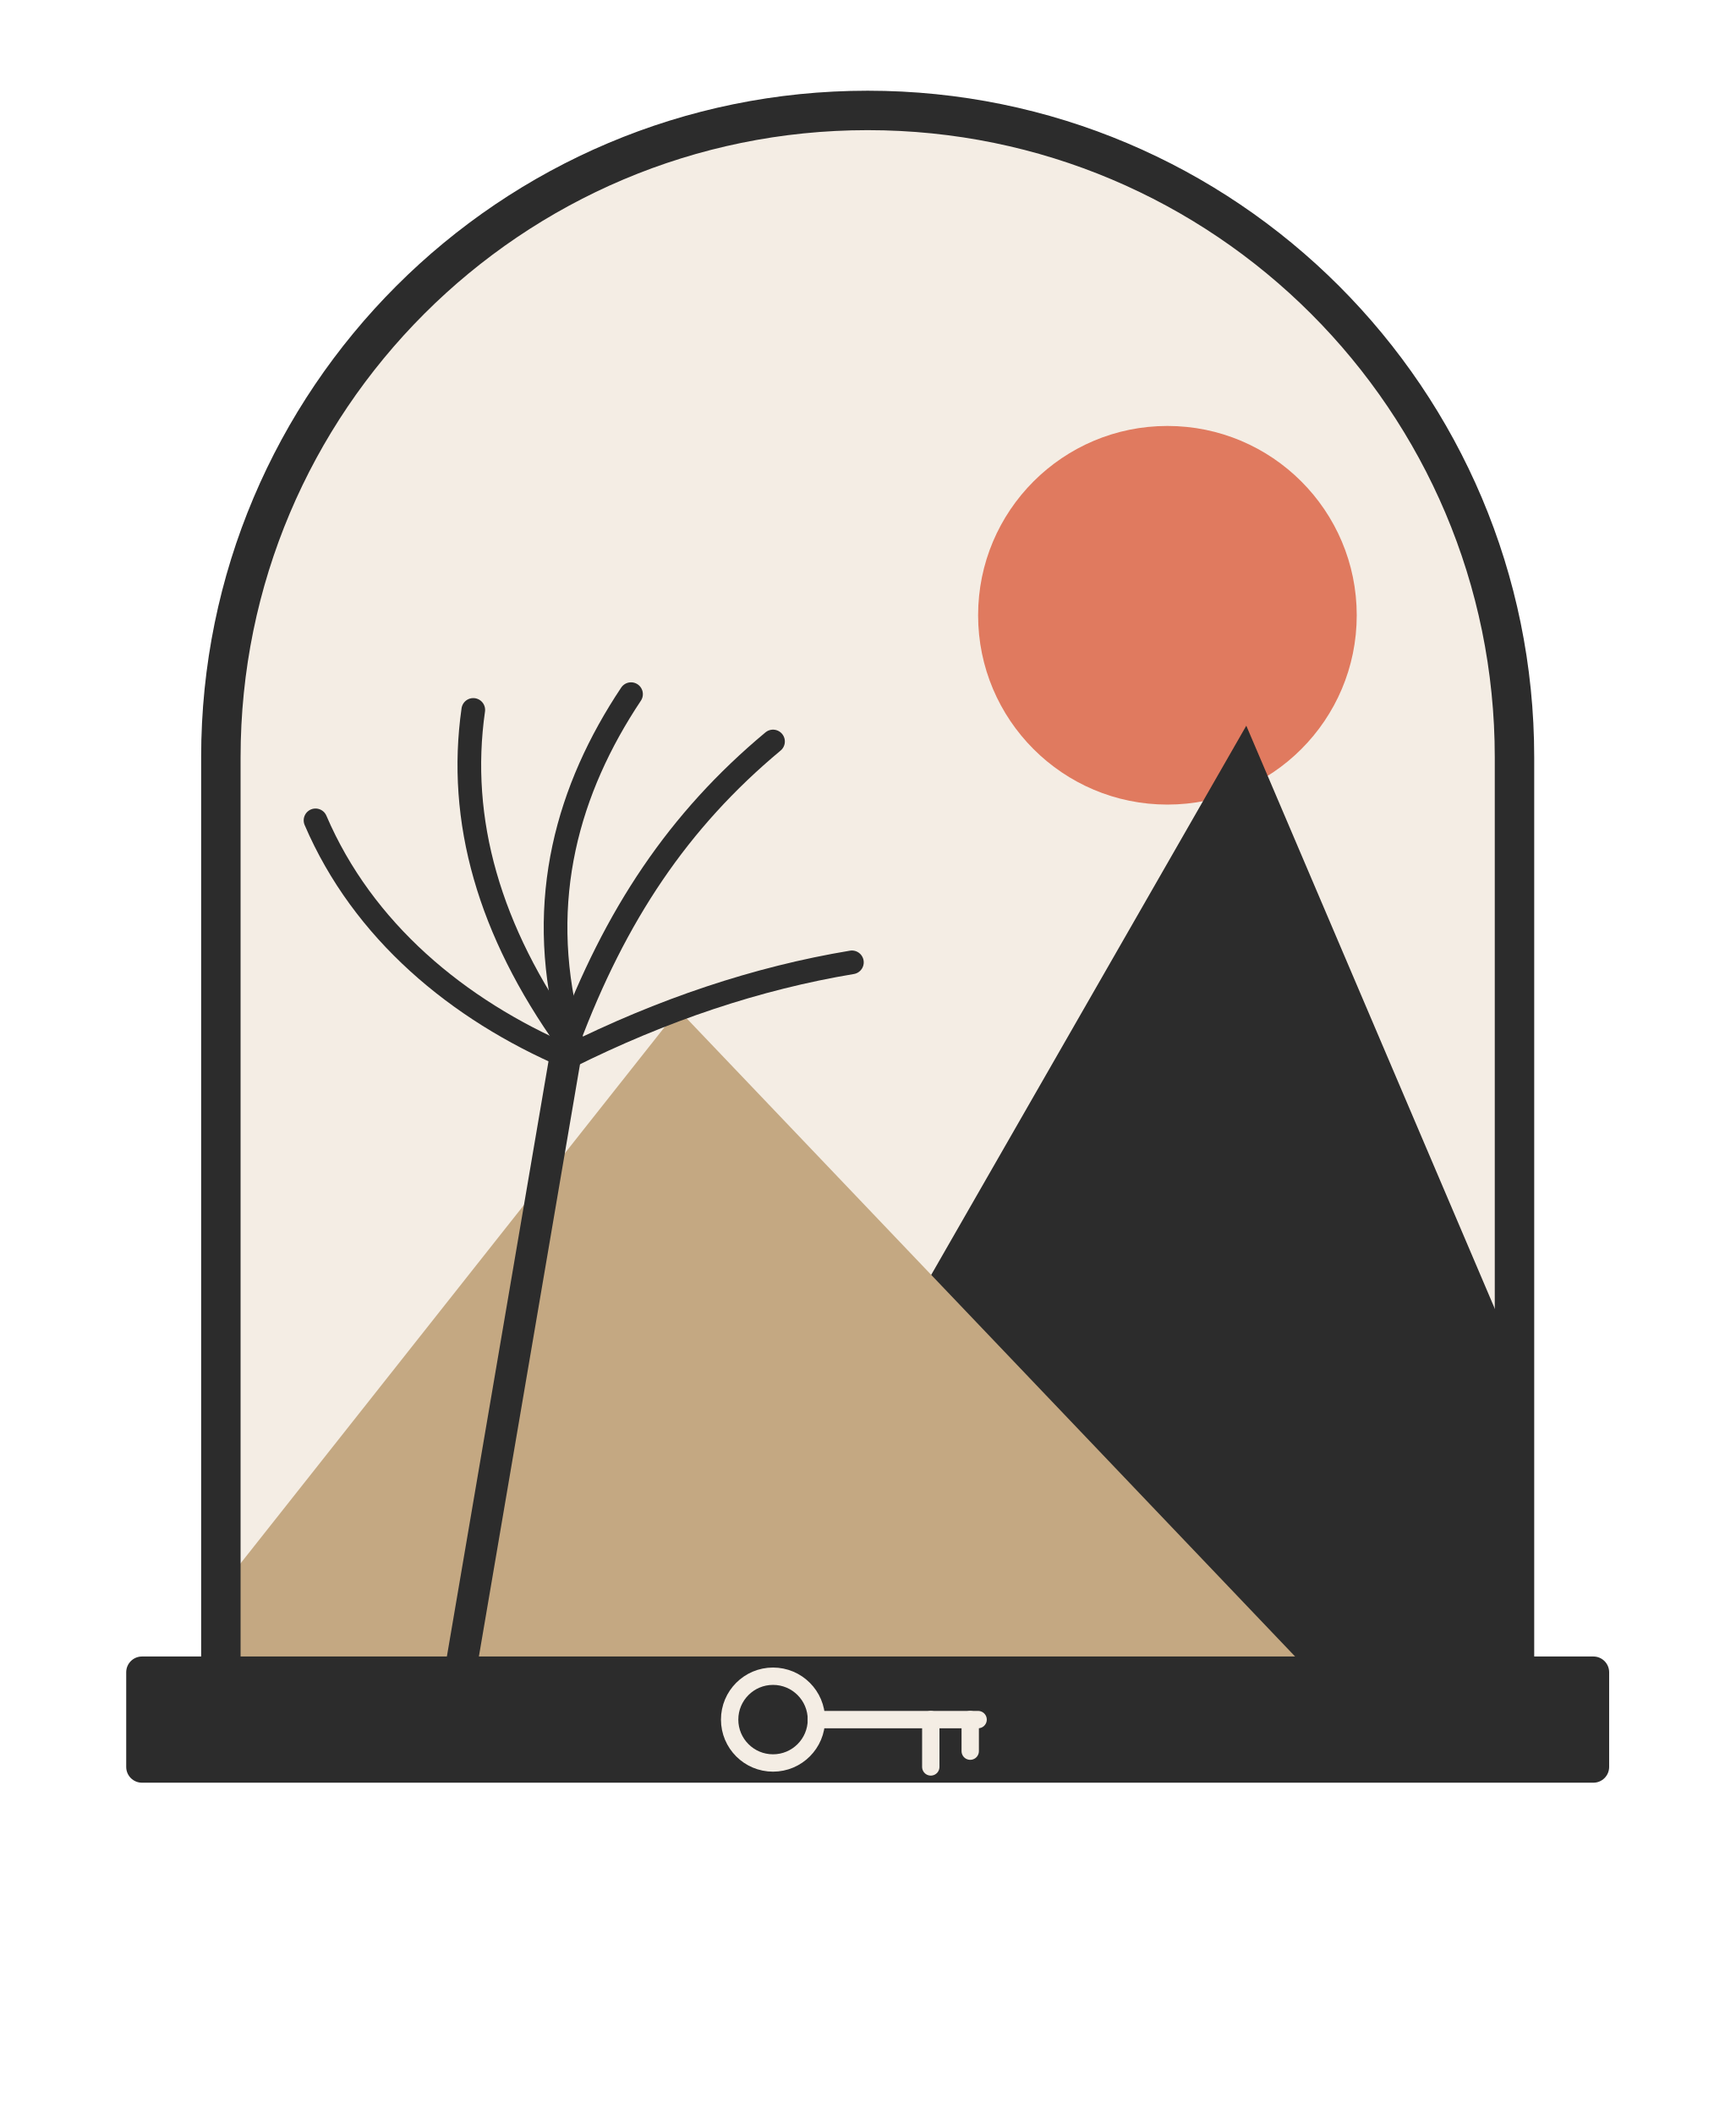
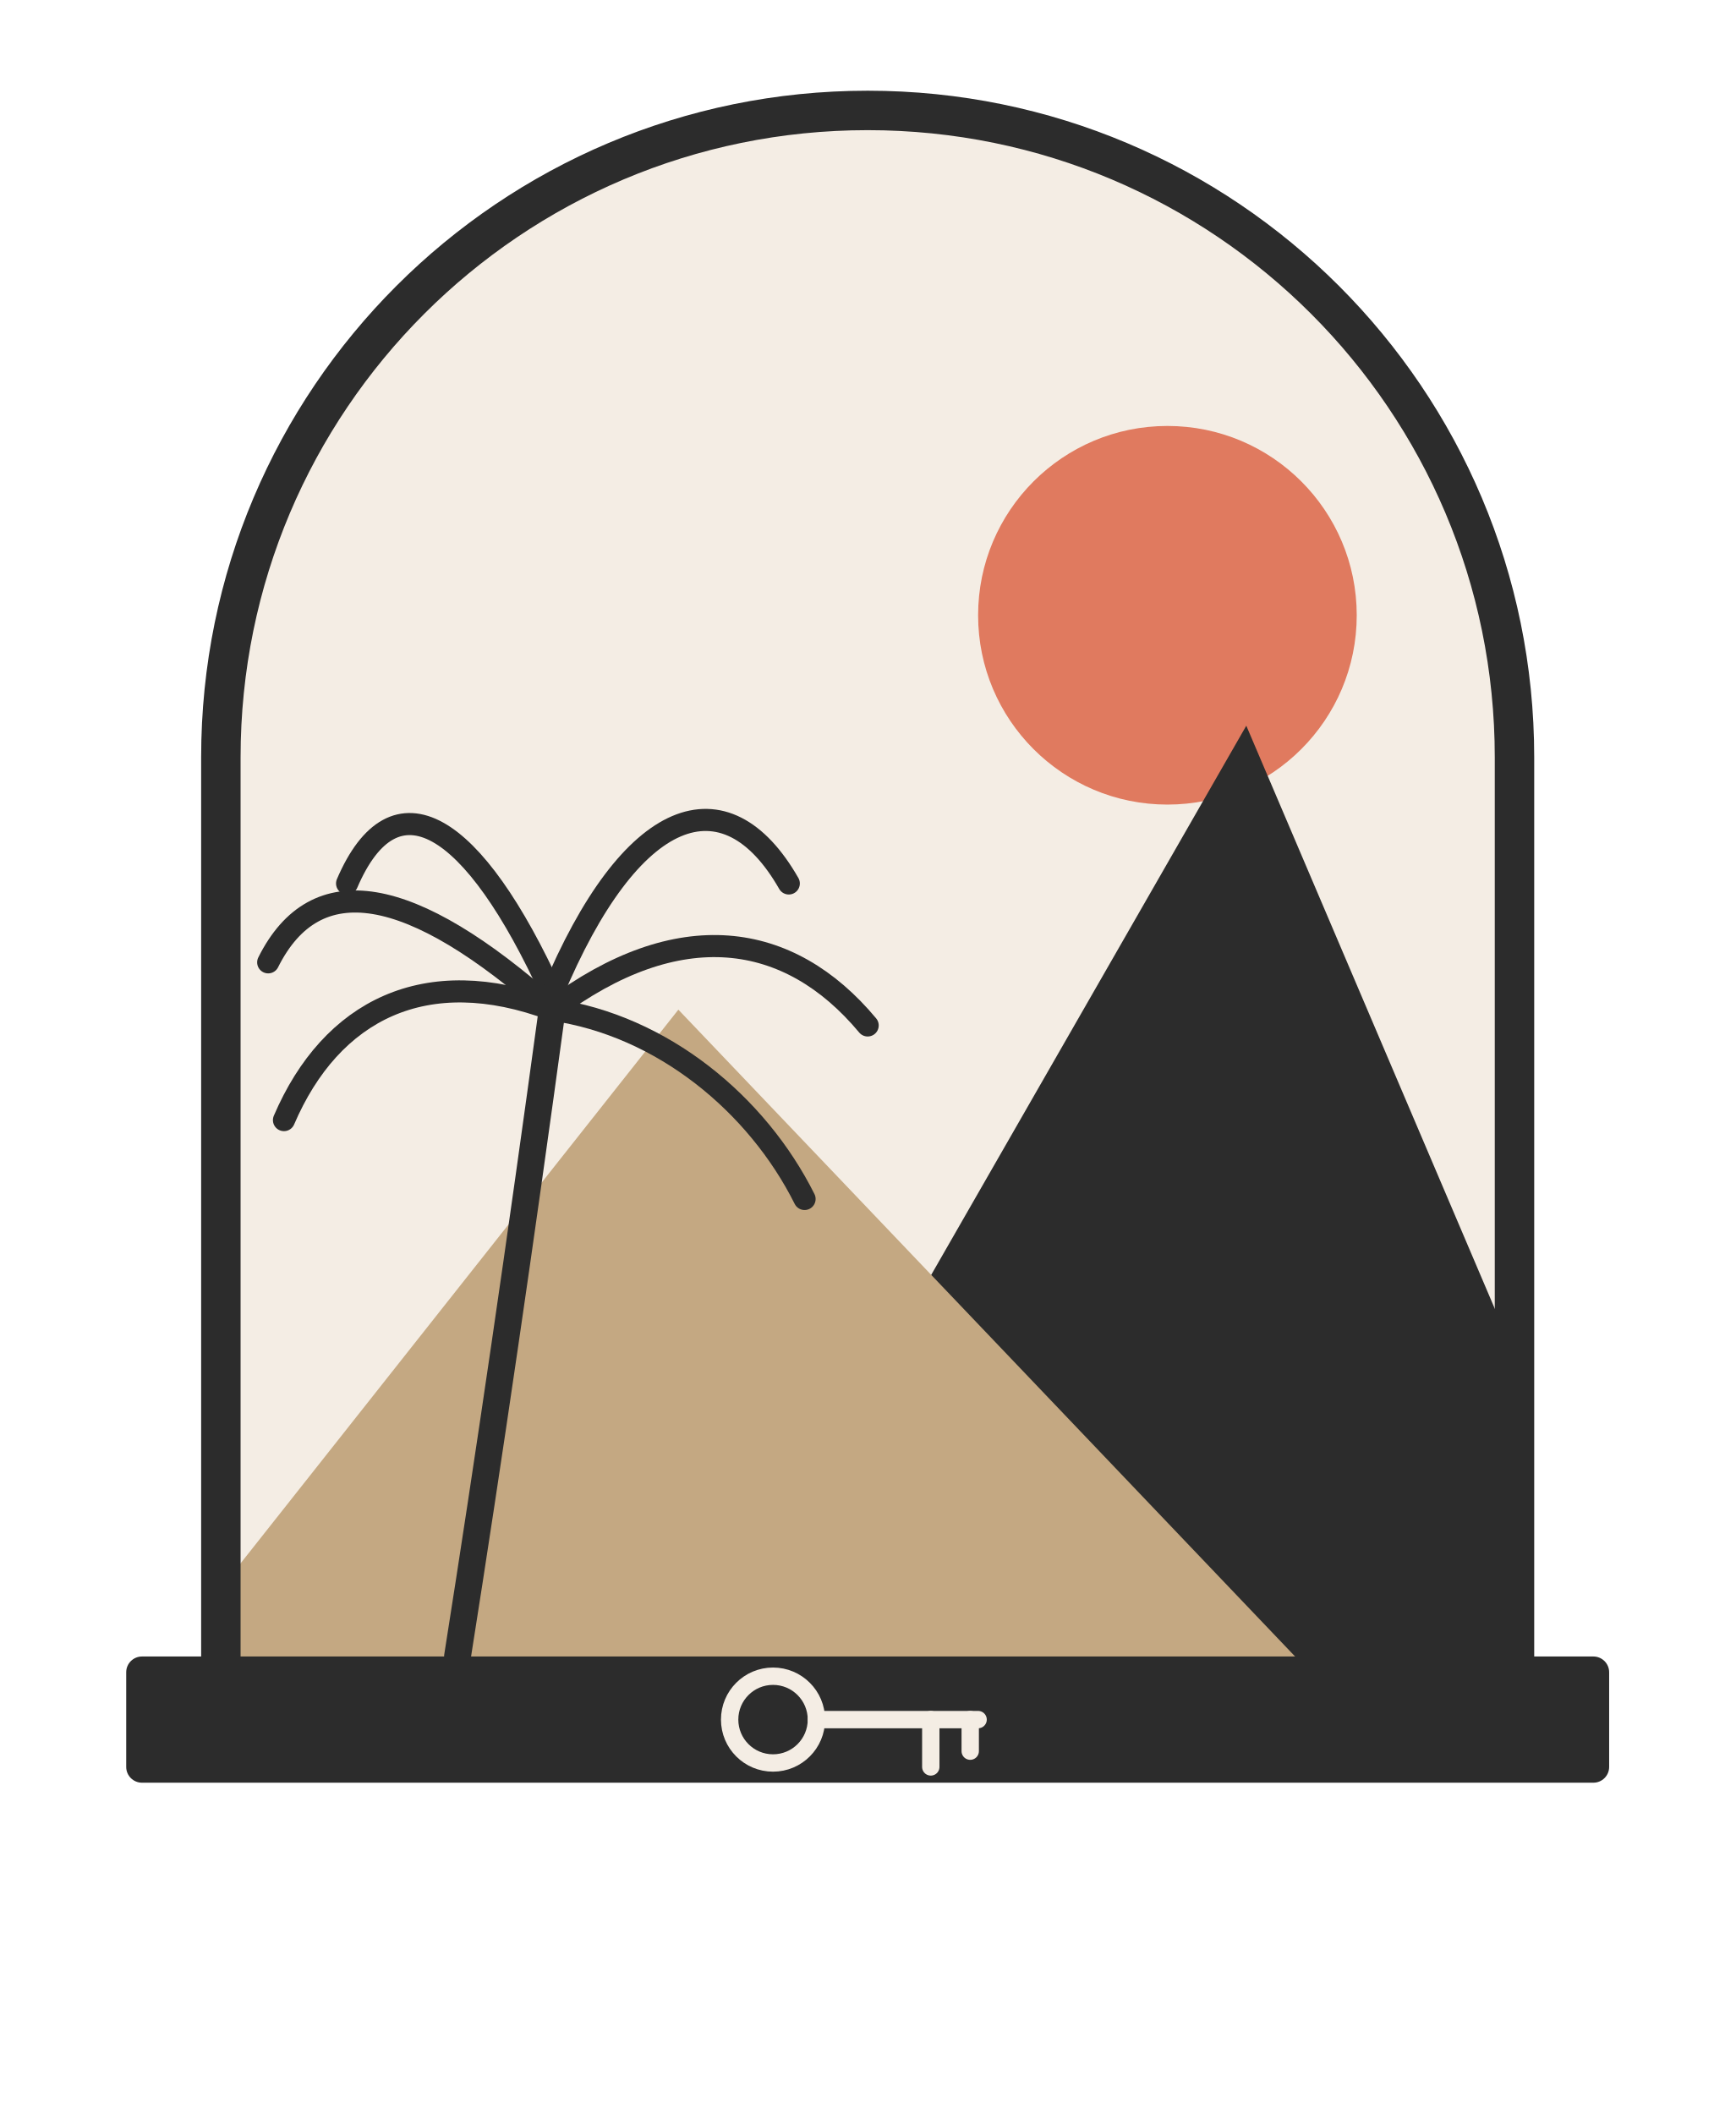
<svg xmlns="http://www.w3.org/2000/svg" viewBox="0 0 220 268" fill="none">
  <defs>
    <clipPath id="arch">
      <path d="M28 214 V96 A82 82 0 0 1 192 96 V214 Z" />
    </clipPath>
  </defs>
  <g clip-path="url(#arch)">
    <path d="M28 214 V96 A82 82 0 0 1 192 96 V214 Z" fill="#F4EDE4" />
    <circle cx="148" cy="78" r="24" fill="#E07A5F" />
    <polygon points="88,214 158,92 210,214" fill="#2C2C2C" />
    <polygon points="18,214 86,128 168,214" fill="#C4A882" />
-     <g stroke="#2C2C2C" fill="none" stroke-linecap="round">
-       <path d="M58 214 L72 132" stroke-width="4" />
-       <path d="M72 134 C58 128 46 118 40 104" stroke-width="3" />
-       <path d="M72 132 C62 118 58 104 60 90" stroke-width="3" />
-       <path d="M72 132 C78 116 86 104 98 94" stroke-width="3" />
-       <path d="M72 134 C84 128 96 124 108 122" stroke-width="3" />
-       <path d="M72 130 C68 114 72 100 80 88" stroke-width="3" />
+     <g stroke="#2C2C2C" fill="none" stroke-linecap="round" stroke-linejoin="round">
+       <path d="M58 210 Q64 172 70 128" stroke-width="3.4" />
+       <path d="M70 128 C54 122 42 128 36 142" stroke-width="2.8" />
+       <path d="M70 128 C52 112 40 110 34 122" stroke-width="2.8" />
+       <path d="M70 126 C60 104 50 98 44 112" stroke-width="2.8" />
+       <path d="M70 126 C80 102 92 98 100 112" stroke-width="2.8" />
+       <path d="M70 128 C86 116 100 118 110 130" stroke-width="2.8" />
+       <path d="M70 128 C84 130 96 140 102 152" stroke-width="2.8" />
    </g>
  </g>
  <path d="M28 214 V96 A82 82 0 0 1 192 96 V214" stroke="#2C2C2C" stroke-width="5" stroke-linecap="round" />
  <rect x="16" y="210" width="188" height="16" rx="2" fill="#2C2C2C" />
  <g transform="translate(88 212)" fill="none" stroke="#F4EDE4" stroke-width="2.2" stroke-linecap="round">
    <circle cx="10" cy="6" r="5.5" />
    <path d="M15.5 6 H36" />
    <path d="M30 6 V12" />
    <path d="M35 6 V10" />
  </g>
</svg>
